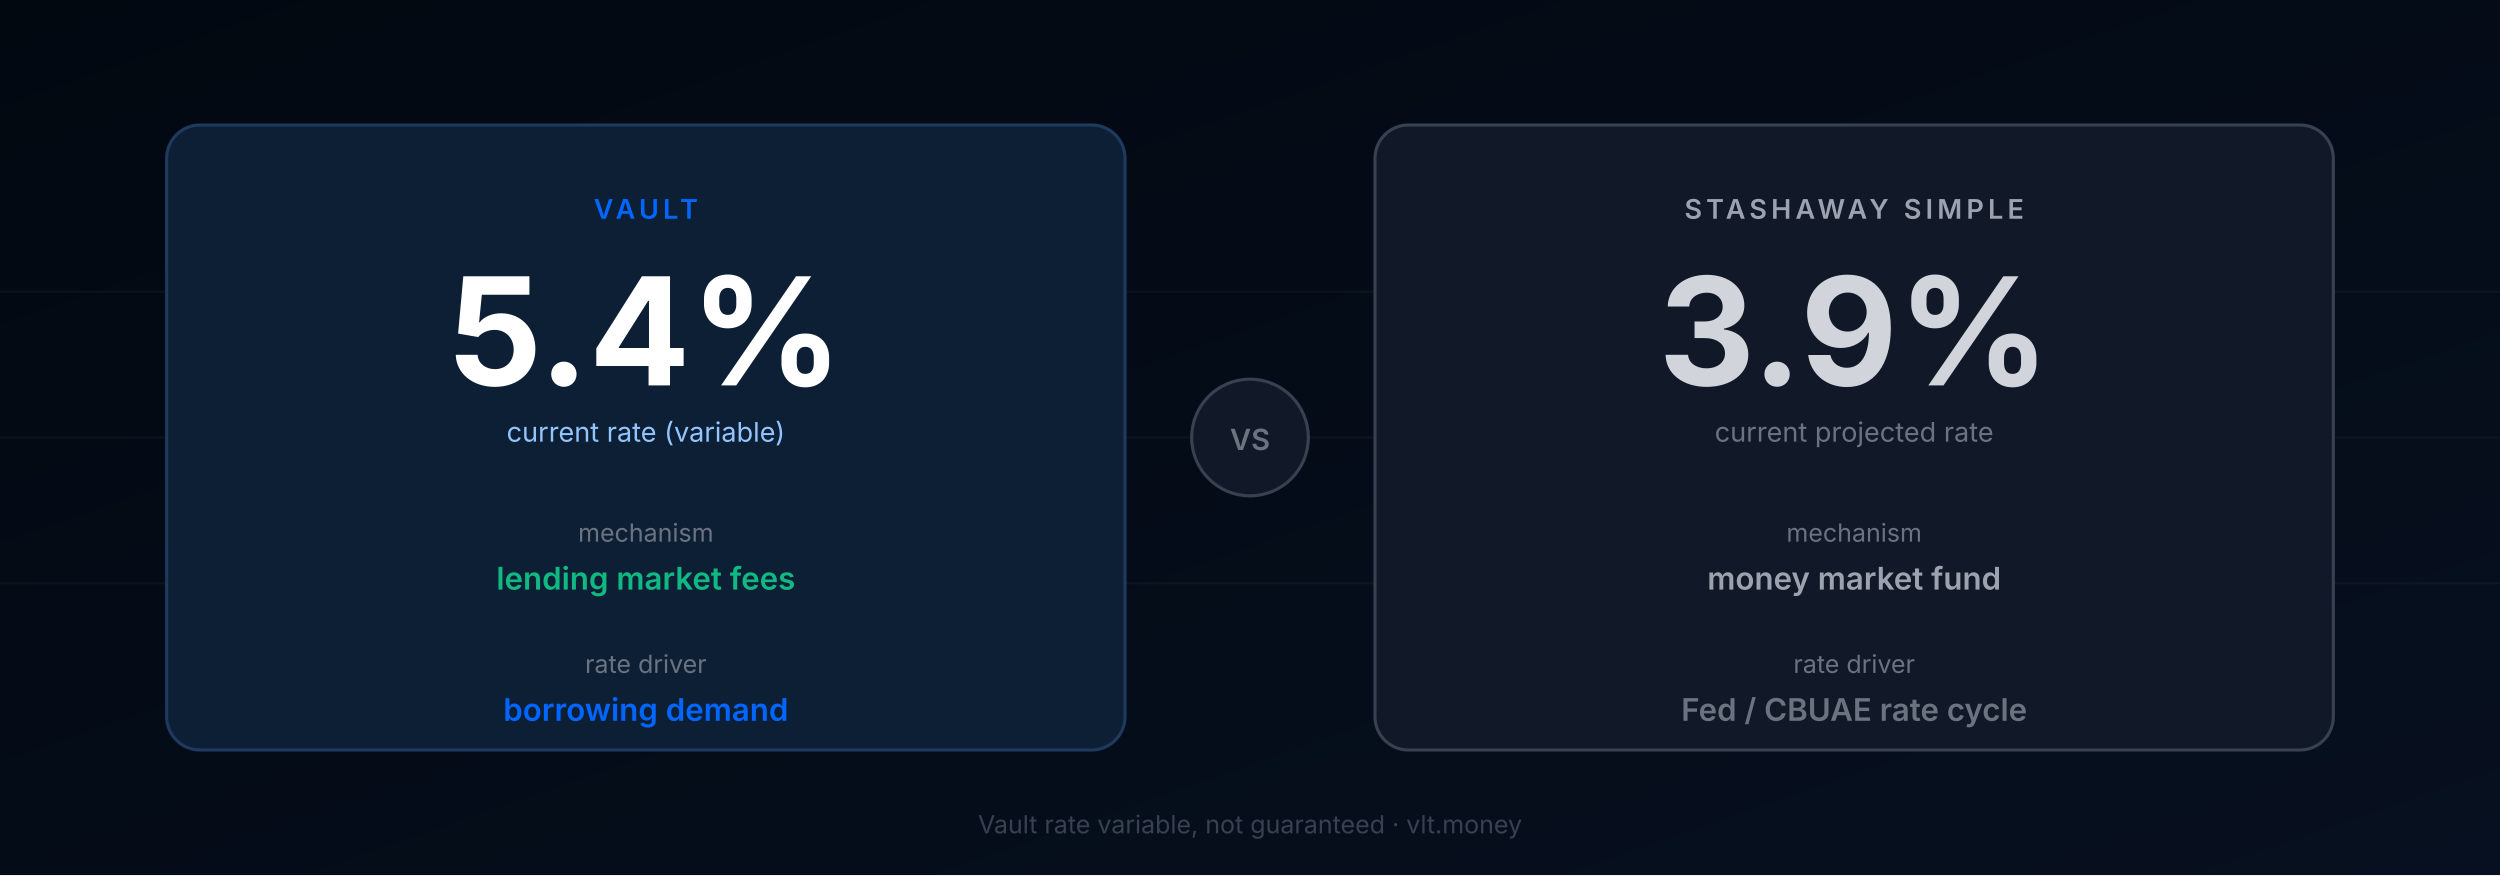
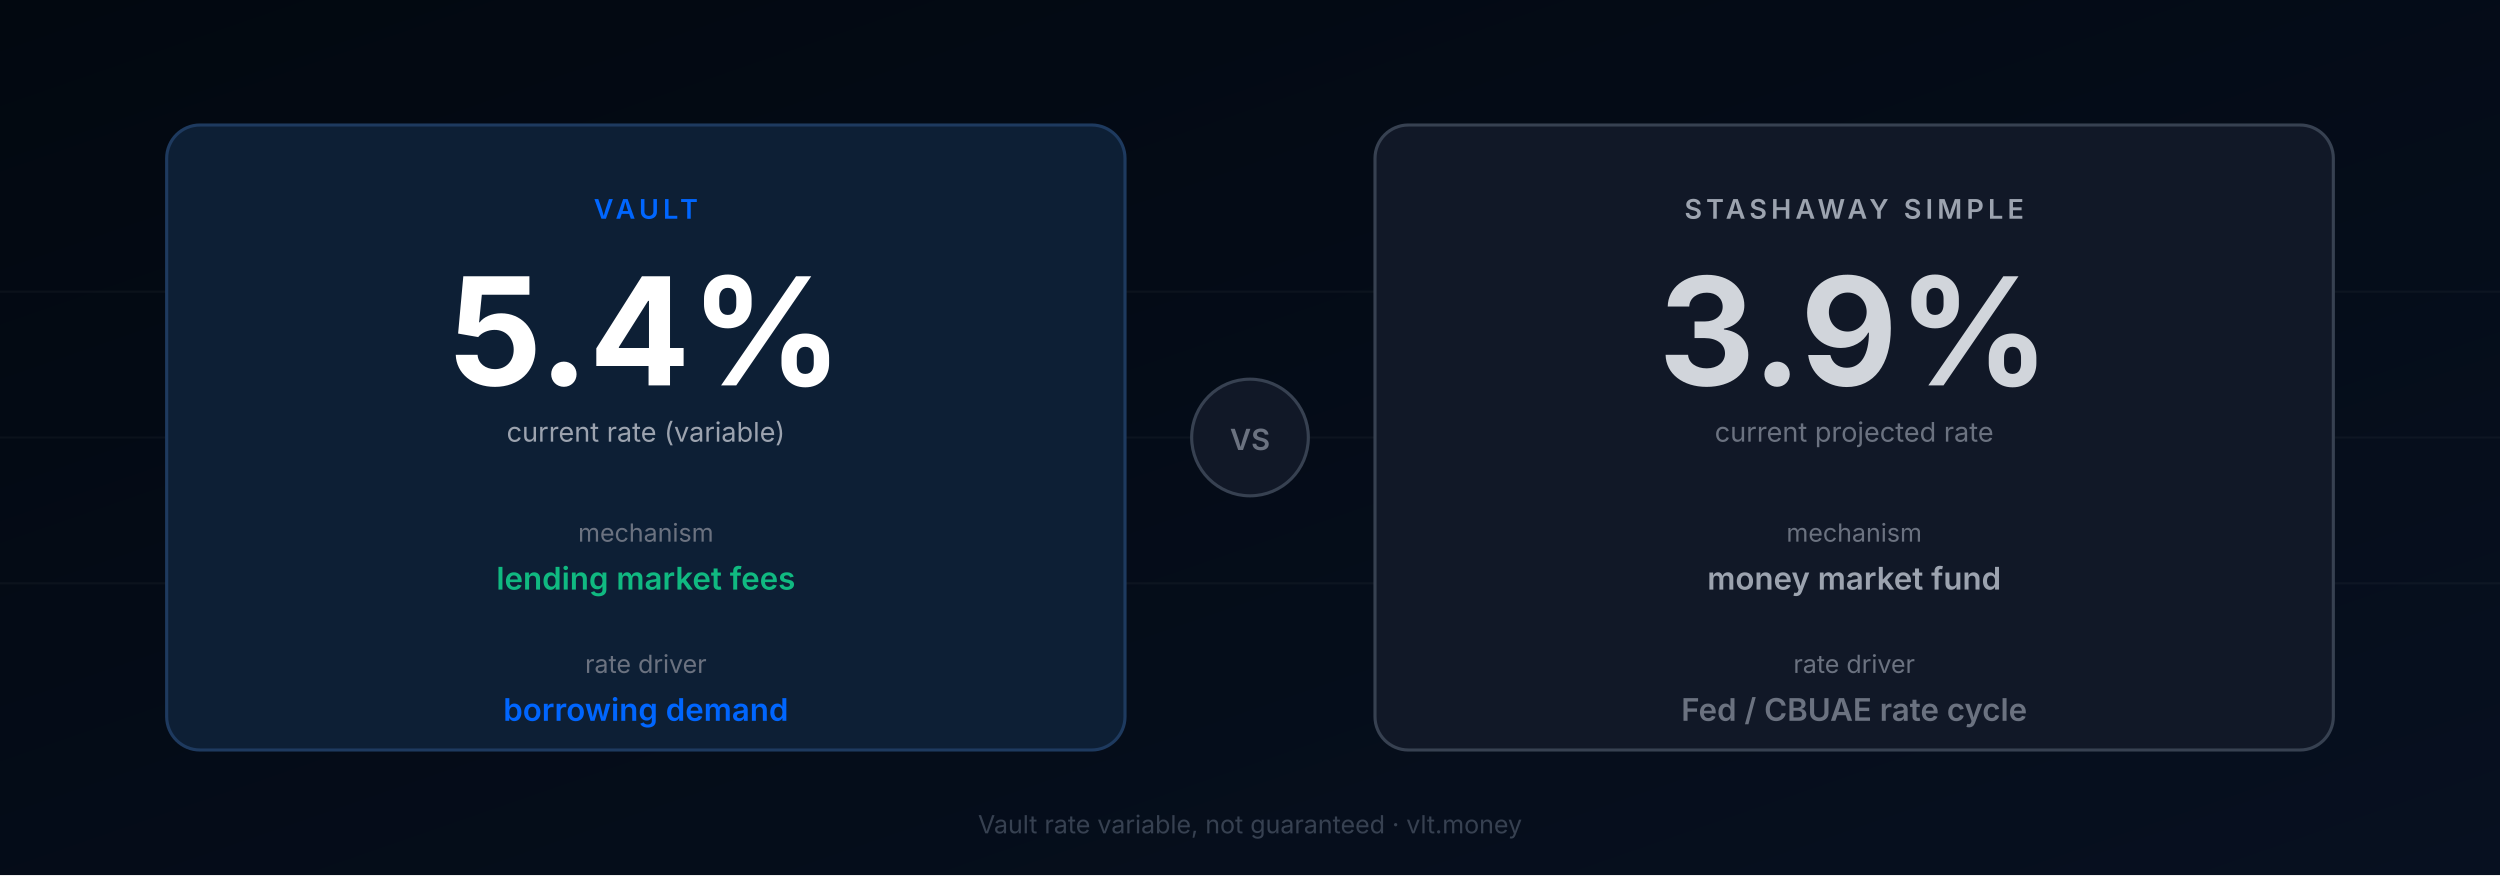
<svg xmlns="http://www.w3.org/2000/svg" viewBox="0 0 1200 420" width="1200" height="420">
  <defs>
    <linearGradient id="bg" x1="0%" y1="0%" x2="100%" y2="100%">
      <stop offset="0%" style="stop-color:#020810" />
      <stop offset="100%" style="stop-color:#071020" />
    </linearGradient>
    <linearGradient id="vaultBar" x1="0%" y1="0%" x2="100%" y2="0%">
      <stop offset="0%" style="stop-color:#0066FF" />
      <stop offset="100%" style="stop-color:#00A3FF" />
    </linearGradient>
  </defs>
  <rect width="1200" height="420" fill="url(#bg)" />
  <line x1="0" y1="140" x2="1200" y2="140" stroke="#ffffff08" stroke-width="1" />
  <line x1="0" y1="210" x2="1200" y2="210" stroke="#ffffff08" stroke-width="1" />
  <line x1="0" y1="280" x2="1200" y2="280" stroke="#ffffff08" stroke-width="1" />
  <rect x="80" y="60" width="460" height="300" rx="16" fill="#0D1F35" stroke="#1E3A5F" stroke-width="1.5" />
-   <text x="310" y="105" text-anchor="middle" fill="#0066FF" font-family="system-ui, -apple-system, sans-serif" font-size="13" font-weight="600" letter-spacing="2">VAULT</text>
-   <text x="310" y="185" text-anchor="middle" fill="#ffffff" font-family="system-ui, -apple-system, sans-serif" font-size="72" font-weight="700">5.4%</text>
-   <text x="310" y="212" text-anchor="middle" fill="#93C5FD" font-family="system-ui, -apple-system, sans-serif" font-size="13">current rate (variable)</text>
-   <text x="310" y="260" text-anchor="middle" fill="#6B7280" font-family="system-ui, -apple-system, sans-serif" font-size="12">mechanism</text>
-   <text x="310" y="283" text-anchor="middle" fill="#10B981" font-family="system-ui, -apple-system, sans-serif" font-size="15" font-weight="600">lending market fees</text>
-   <text x="310" y="323" text-anchor="middle" fill="#6B7280" font-family="system-ui, -apple-system, sans-serif" font-size="12">rate driver</text>
-   <text x="310" y="346" text-anchor="middle" fill="#0066FF" font-family="system-ui, -apple-system, sans-serif" font-size="15" font-weight="600">borrowing demand</text>
+   <text x="310" y="105" text-anchor="middle" fill="#0066FF" font-family="Inter, system-ui, sans-serif" font-size="13" font-weight="600" letter-spacing="2">VAULT</text>
+   <text x="310" y="185" text-anchor="middle" fill="#ffffff" font-family="Inter, system-ui, sans-serif" font-size="72" font-weight="700">5.4%</text>
+   <text x="310" y="212" text-anchor="middle" fill="#9CA3AF" font-family="Inter, system-ui, sans-serif" font-size="13">current rate (variable)</text>
+   <text x="310" y="260" text-anchor="middle" fill="#6B7280" font-family="Inter, system-ui, sans-serif" font-size="12">mechanism</text>
+   <text x="310" y="283" text-anchor="middle" fill="#10B981" font-family="Inter, system-ui, sans-serif" font-size="15" font-weight="600">lending market fees</text>
+   <text x="310" y="323" text-anchor="middle" fill="#6B7280" font-family="Inter, system-ui, sans-serif" font-size="12">rate driver</text>
+   <text x="310" y="346" text-anchor="middle" fill="#0066FF" font-family="Inter, system-ui, sans-serif" font-size="15" font-weight="600">borrowing demand</text>
  <circle cx="600" cy="210" r="28" fill="#111827" stroke="#374151" stroke-width="1.5" />
-   <text x="600" y="216" text-anchor="middle" fill="#6B7280" font-family="system-ui, -apple-system, sans-serif" font-size="14" font-weight="600">VS</text>
+   <text x="600" y="216" text-anchor="middle" fill="#6B7280" font-family="Inter, system-ui, sans-serif" font-size="14" font-weight="600">VS</text>
  <rect x="660" y="60" width="460" height="300" rx="16" fill="#111827" stroke="#374151" stroke-width="1.5" />
-   <text x="890" y="105" text-anchor="middle" fill="#9CA3AF" font-family="system-ui, -apple-system, sans-serif" font-size="13" font-weight="600" letter-spacing="2">STASHAWAY SIMPLE</text>
-   <text x="890" y="185" text-anchor="middle" fill="#D1D5DB" font-family="system-ui, -apple-system, sans-serif" font-size="72" font-weight="700">3.9%</text>
-   <text x="890" y="212" text-anchor="middle" fill="#6B7280" font-family="system-ui, -apple-system, sans-serif" font-size="13">current projected rate</text>
-   <text x="890" y="260" text-anchor="middle" fill="#6B7280" font-family="system-ui, -apple-system, sans-serif" font-size="12">mechanism</text>
-   <text x="890" y="283" text-anchor="middle" fill="#9CA3AF" font-family="system-ui, -apple-system, sans-serif" font-size="15" font-weight="600">money market fund</text>
-   <text x="890" y="323" text-anchor="middle" fill="#6B7280" font-family="system-ui, -apple-system, sans-serif" font-size="12">rate driver</text>
-   <text x="890" y="346" text-anchor="middle" fill="#6B7280" font-family="system-ui, -apple-system, sans-serif" font-size="15" font-weight="600">Fed / CBUAE rate cycle</text>
-   <text x="600" y="400" text-anchor="middle" fill="#374151" font-family="system-ui, -apple-system, sans-serif" font-size="12">Vault rate variable, not guaranteed · vlt.money</text>
+   <text x="890" y="105" text-anchor="middle" fill="#9CA3AF" font-family="Inter, system-ui, sans-serif" font-size="13" font-weight="600" letter-spacing="2">STASHAWAY SIMPLE</text>
+   <text x="890" y="185" text-anchor="middle" fill="#D1D5DB" font-family="Inter, system-ui, sans-serif" font-size="72" font-weight="700">3.9%</text>
+   <text x="890" y="212" text-anchor="middle" fill="#6B7280" font-family="Inter, system-ui, sans-serif" font-size="13">current projected rate</text>
+   <text x="890" y="260" text-anchor="middle" fill="#6B7280" font-family="Inter, system-ui, sans-serif" font-size="12">mechanism</text>
+   <text x="890" y="283" text-anchor="middle" fill="#9CA3AF" font-family="Inter, system-ui, sans-serif" font-size="15" font-weight="600">money market fund</text>
+   <text x="890" y="323" text-anchor="middle" fill="#6B7280" font-family="Inter, system-ui, sans-serif" font-size="12">rate driver</text>
+   <text x="890" y="346" text-anchor="middle" fill="#6B7280" font-family="Inter, system-ui, sans-serif" font-size="15" font-weight="600">Fed / CBUAE rate cycle</text>
+   <text x="600" y="400" text-anchor="middle" fill="#374151" font-family="Inter, system-ui, sans-serif" font-size="12">Vault rate variable, not guaranteed · vlt.money</text>
</svg>
